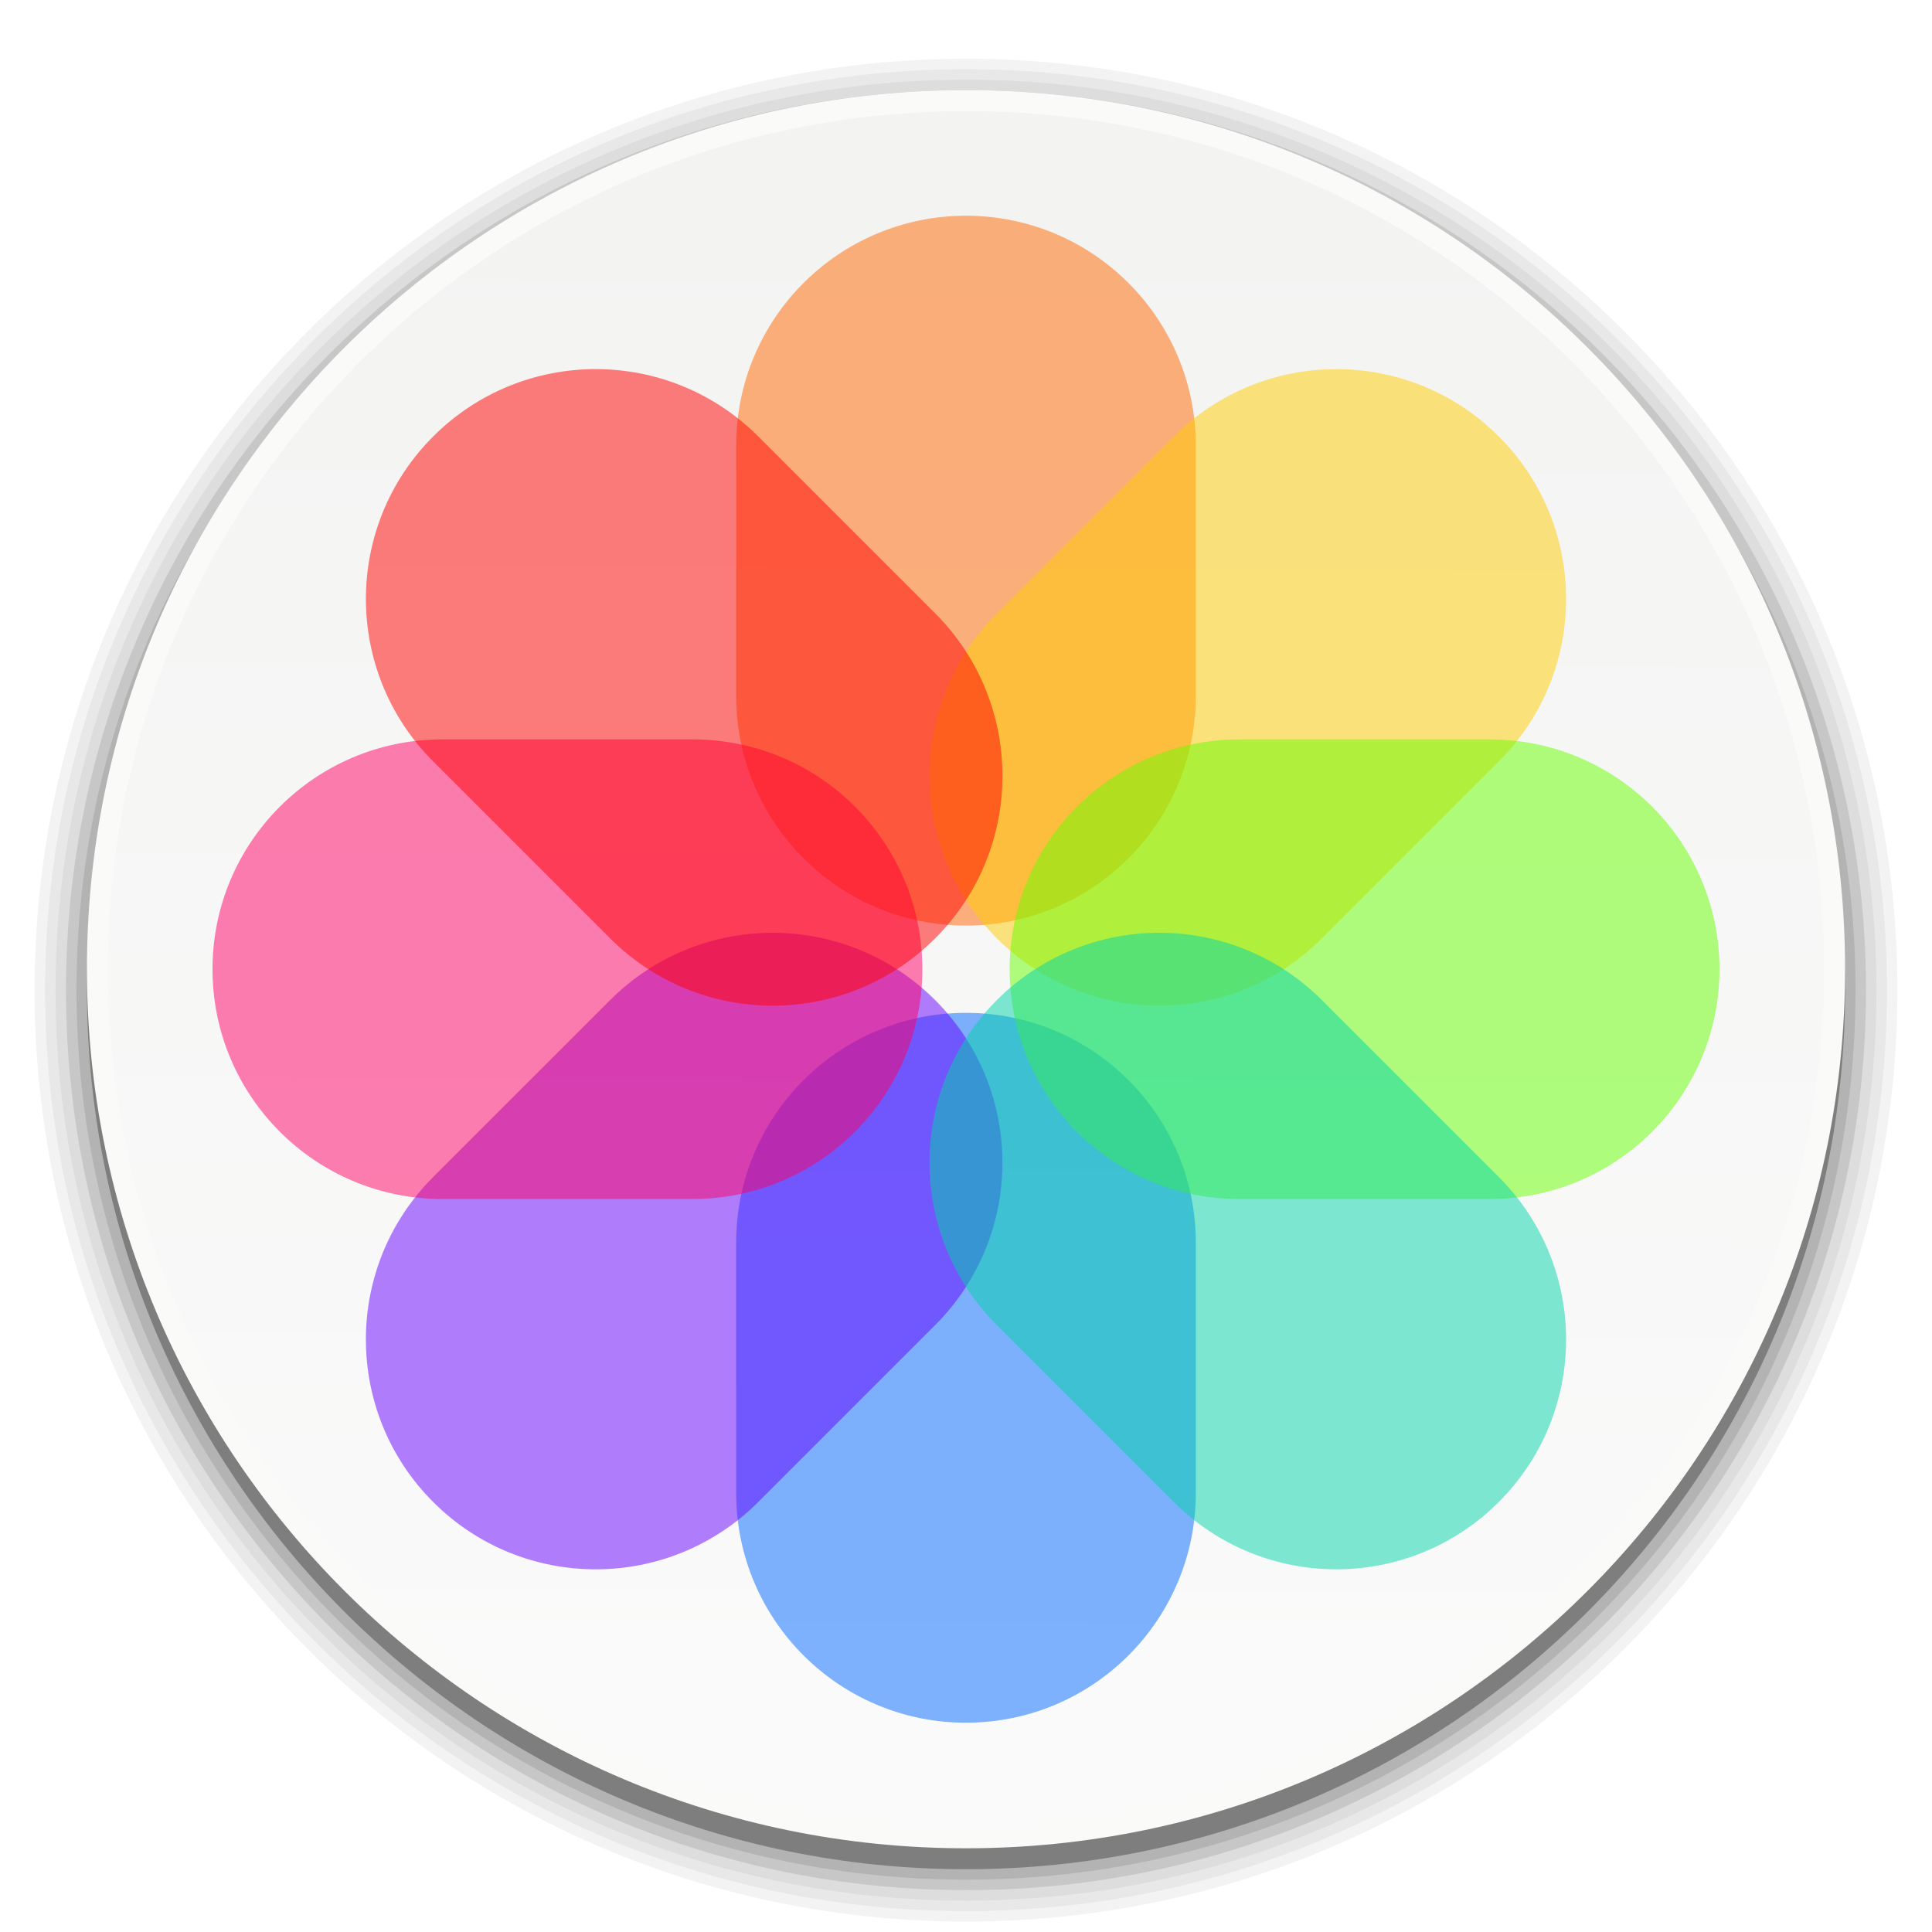
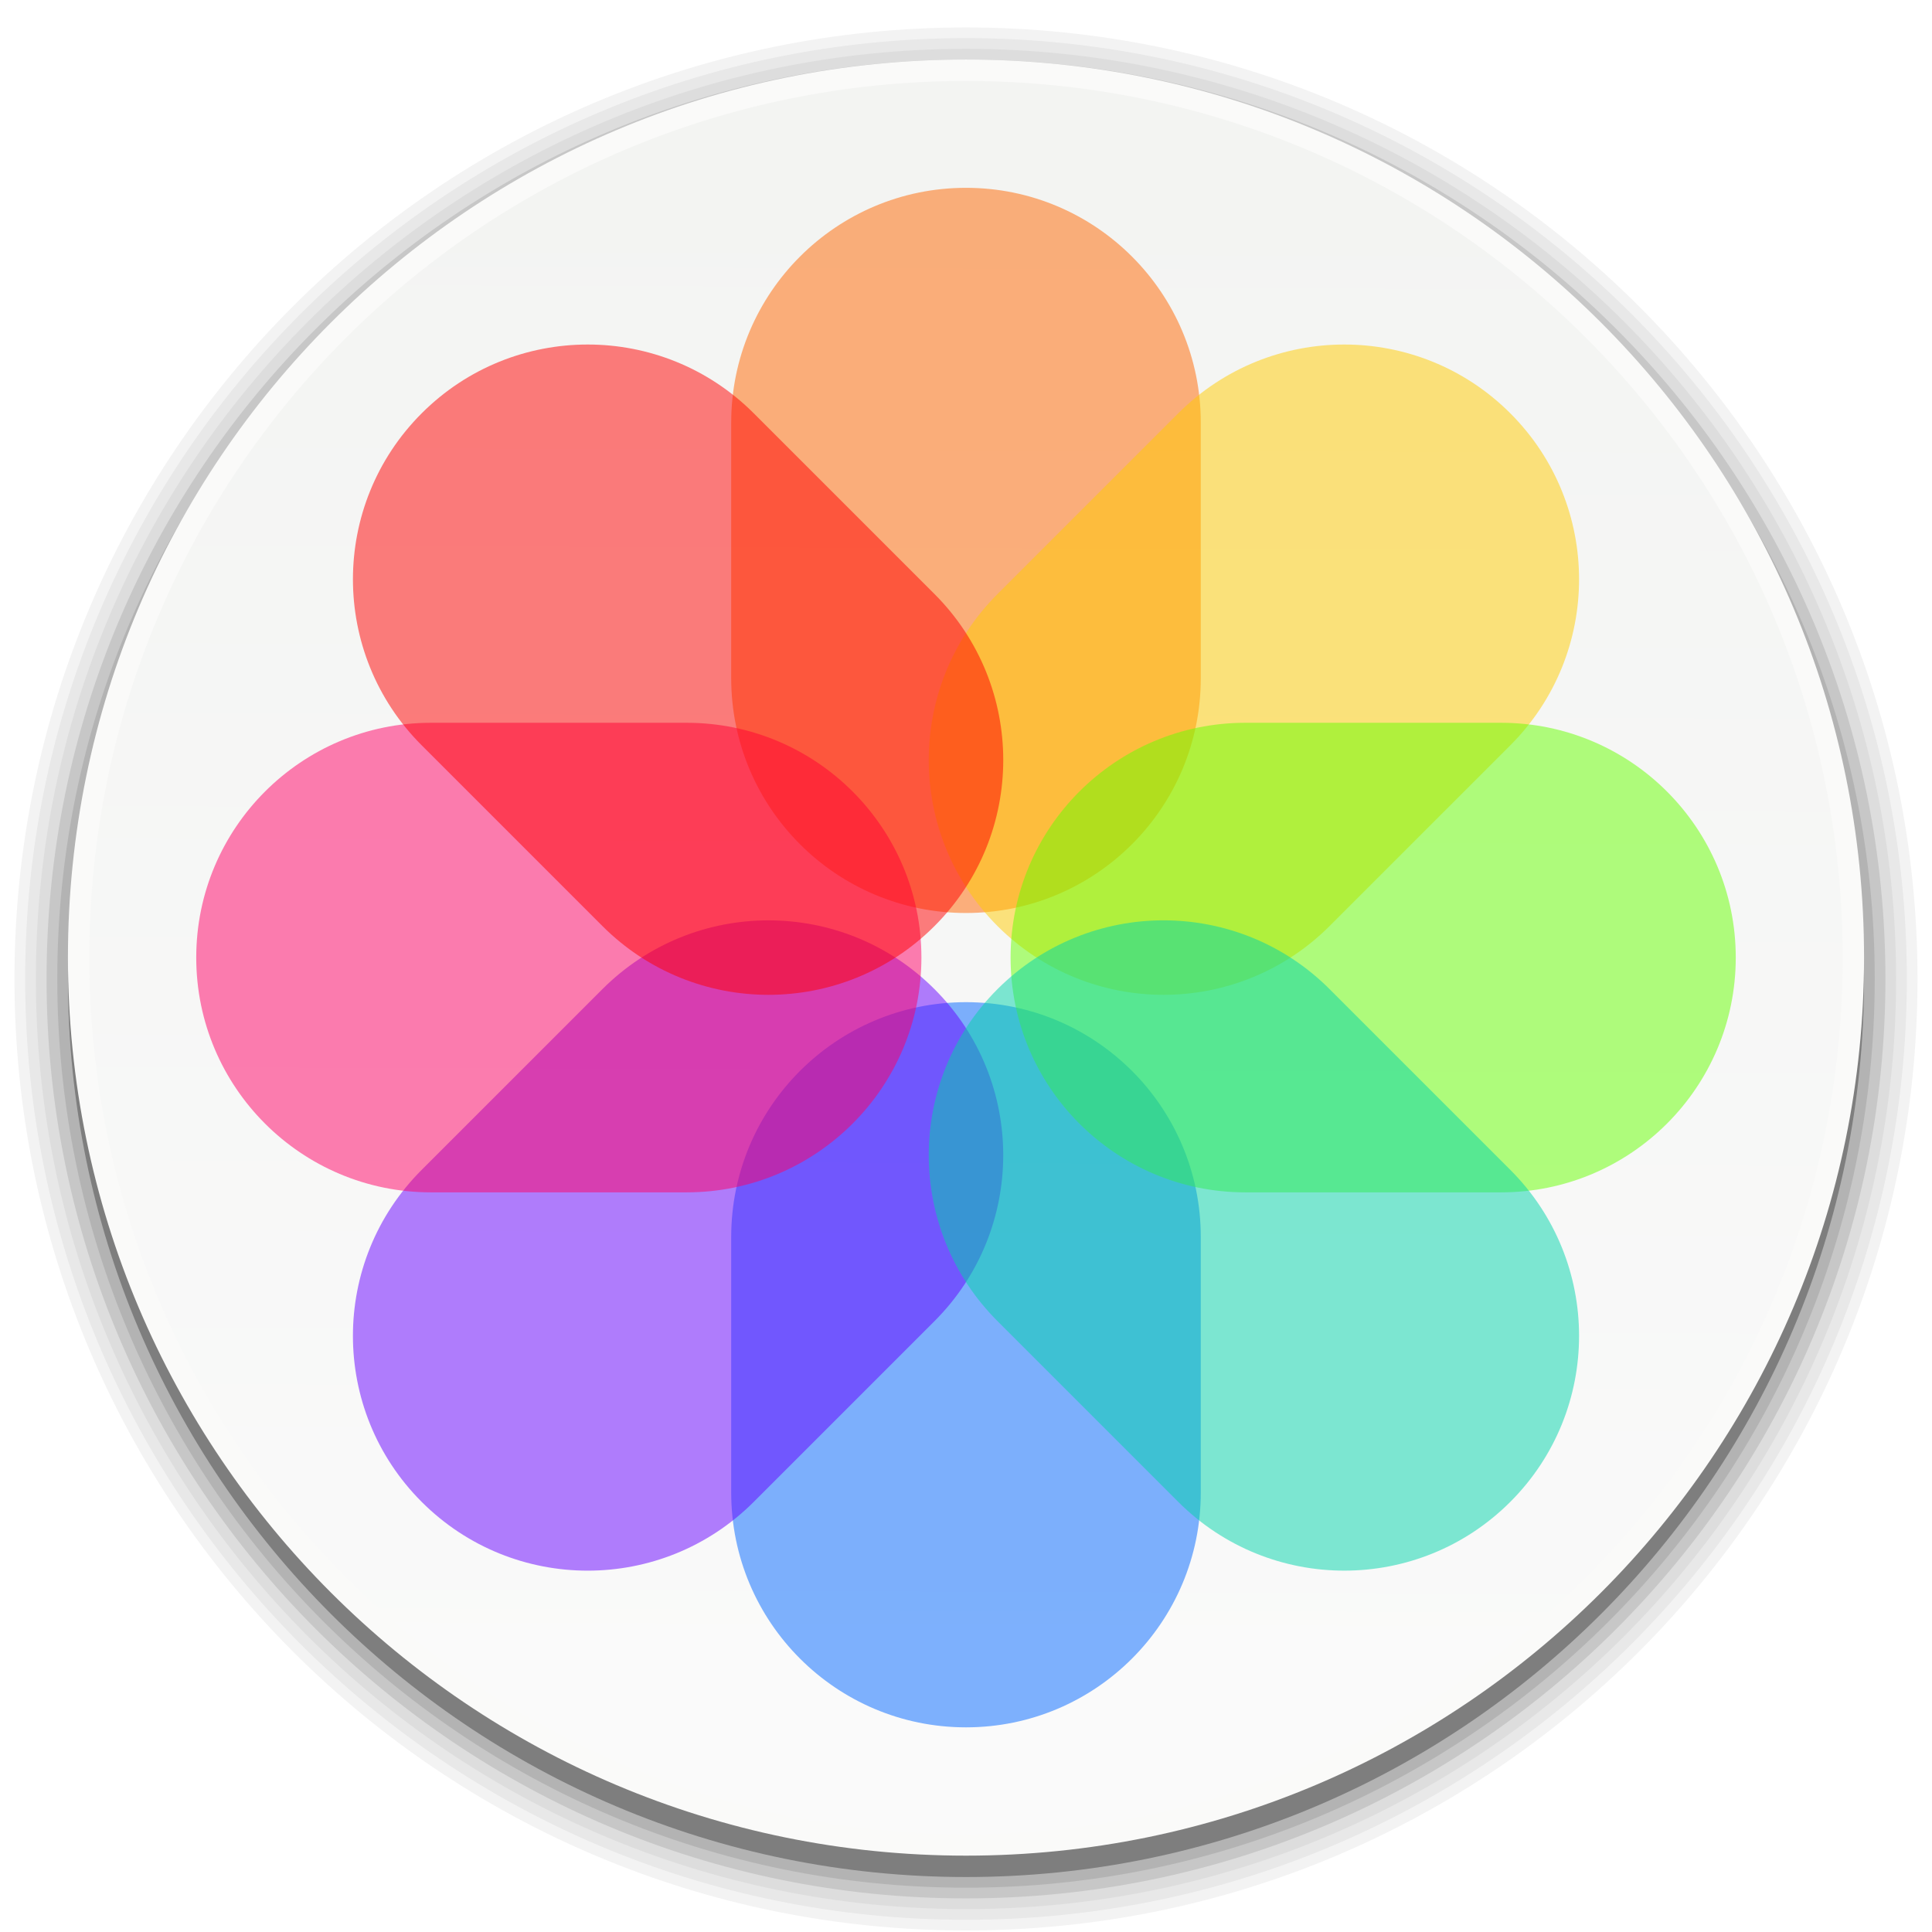
<svg xmlns="http://www.w3.org/2000/svg" xmlns:xlink="http://www.w3.org/1999/xlink" width="24" height="24" id="svg3145" version="1.1">
  <defs id="defs3147">
    <linearGradient id="linearGradient4433">
      <stop style="stop-color:#f3f4f2;stop-opacity:1;" offset="0" id="stop4435" />
      <stop style="stop-color:#fafafa;stop-opacity:1;" offset="1" id="stop4437" />
    </linearGradient>
    <linearGradient xlink:href="#linearGradient4433" id="linearGradient4439" x1="14.684" y1="48.698" x2="14.651" y2="74.816" gradientUnits="userSpaceOnUse" />
    <linearGradient xlink:href="#linearGradient4433" id="linearGradient3038" gradientUnits="userSpaceOnUse" x1="14.684" y1="48.698" x2="14.651" y2="74.816" />
+     <linearGradient xlink:href="#linearGradient4433" id="linearGradient3032" gradientUnits="userSpaceOnUse" x1="14.684" y1="48.698" x2="14.651" y2="74.816" />
  </defs>
  <g id="layer7" style="display:inline" />
  <g id="layer6" style="display:inline" />
  <g id="layer5" style="display:inline" />
  <g id="layer4" style="display:inline" />
  <g id="layer3" style="display:inline" />
  <g id="layer2" style="display:inline" />
  <g id="layer1" style="display:inline" />
  <g id="layer8" style="display:inline">
    <g id="g3019" transform="matrix(0.2600026,0,0,0.2600026,-0.4801249,-0.4401274)">
-       <path transform="matrix(1.21024,0,0,1.053894,84.18681,1.694637)" d="m 6.869,44.886 c 0,23.32 -16.462,42.224 -36.77,42.224 -20.307,0 -36.77,-18.904 -36.77,-42.224 0,-23.32 16.462,-42.224 36.77,-42.224 20.307,0 36.77,18.904 36.77,42.224 z" id="path4505" style="opacity:0.05;fill:#000000;fill-opacity:1;stroke-width:1.113;stroke-miterlimit:4;stroke-dasharray:none;display:inline" />
-       <path transform="matrix(0.9552144,0,0,0.9347163,112.4561,-16.74993)" d="m -21.415,70.342 c 0,25.998 -20.623,47.073 -46.063,47.073 -25.44,0 -46.063,-21.075 -46.063,-47.073 0,-25.998 20.623,-47.073 46.063,-47.073 25.44,0 46.063,21.075 46.063,47.073 z" id="path4502" style="opacity:0.05;fill:#000000;fill-opacity:1;stroke-width:1.113;stroke-miterlimit:4;stroke-dasharray:none;display:inline" />
-       <path transform="matrix(0.9742716,0,0,0.9527169,101.7353,-35.53162)" d="m -10.506,88.727 c 0,25.217 -19.99,45.659 -44.649,45.659 -24.659,0 -44.649,-20.442 -44.649,-45.659 0,-25.217 19.99,-45.659 44.649,-45.659 24.659,0 44.649,20.442 44.649,45.659 z" id="path4499" style="opacity:0.05;fill:#000000;fill-opacity:1;stroke-width:1.113;stroke-miterlimit:4;stroke-dasharray:none;display:inline" />
-       <path transform="matrix(0.9066265,0,0,0.9495268,71.83133,-28.72555)" d="m 21.143,81.857 c 0,25.011 -21.234,45.286 -47.429,45.286 -26.194,0 -47.429,-20.275 -47.429,-45.286 0,-25.011 21.234,-45.286 47.429,-45.286 26.194,0 47.429,20.275 47.429,45.286 z" id="path4496" style="opacity:0.1;fill:#000000;fill-opacity:1;stroke-width:1.113;stroke-miterlimit:4;stroke-dasharray:none;display:inline" />
-       <path transform="matrix(1.27881,0,0,1.263449,25.91033,-32.85417)" d="m 50.508,64.786 c 0,18.578 -14.879,33.638 -33.234,33.638 -18.355,0 -33.234,-15.06 -33.234,-33.638 0,-18.578 14.879,-33.638 33.234,-33.638 18.355,0 33.234,15.06 33.234,33.638 z" id="path4491" style="opacity:0.1;fill:#000000;fill-opacity:1;stroke-width:1.113;stroke-miterlimit:4;stroke-dasharray:none;display:inline" />
-       <path transform="matrix(1.267618,0,0,1.354328,17.52439,-19.86242)" d="m 57.175,50.846 c 0,17.127 -14.834,31.012 -33.133,31.012 -18.299,0 -33.133,-13.884 -33.133,-31.012 0,-17.127 14.834,-31.012 33.133,-31.012 18.299,0 33.133,13.884 33.133,31.012 z" id="path4462" style="opacity:0.3;fill:#000000;fill-opacity:1;stroke-width:1.113;stroke-miterlimit:4;stroke-dasharray:none;display:inline" />
-       <path transform="matrix(1.077147,0,0,1.071595,-3.575127,-5.945273)" d="m 86.873,50.341 c 0,21.646 -17.457,39.194 -38.992,39.194 -21.535,0 -38.992,-17.548 -38.992,-39.194 0,-21.646 17.457,-39.194 38.992,-39.194 21.535,0 38.992,17.548 38.992,39.194 z" id="path3153" style="fill:#fafaf9;fill-opacity:1;stroke-width:1.113;stroke-miterlimit:4;stroke-dasharray:none;display:inline" />
-       <path transform="matrix(1.035406,0,0,2.803923,32.93878,-126.0083)" d="m 54.144,62.059 c 0,8.076 -17.729,14.622 -39.598,14.622 -21.869,0 -39.598,-6.547 -39.598,-14.622 0,-8.076 17.729,-14.622 39.598,-14.622 21.869,0 39.598,6.547 39.598,14.622 z" id="path4431" style="fill:url(#linearGradient3038);fill-opacity:1;stroke-width:1.113;stroke-miterlimit:4;stroke-dasharray:none;display:inline" />
-       <g id="g4507" transform="translate(-185,-944.8622)">
-         <rect style="opacity:0.5;fill:#ff6600;fill-opacity:1;stroke:none" id="rect3163" width="21.961" height="33.915" x="222.019" y="956.862" rx="10.981" ry="10.981" />
-         <rect ry="10.981" rx="10.981" y="994.947" x="222.019" height="33.915" width="21.961" id="rect3165" style="opacity:0.5;fill:#0066ff;fill-opacity:1;stroke:none" />
-         <rect ry="10.981" rx="10.981" transform="matrix(0.7071068,0.7071068,-0.7071068,0.7071068,0,0)" y="501.304" x="855.835" height="33.915" width="21.961" id="rect3167" style="opacity:0.5;fill:#ffcc00;fill-opacity:1;stroke:none" />
-         <rect style="opacity:0.5;fill:#6600ff;fill-opacity:1;stroke:none" id="rect3169" width="21.961" height="33.915" x="855.835" y="539.389" rx="10.981" ry="10.981" transform="matrix(0.7071068,0.7071068,-0.7071068,0.7071068,0,0)" />
-         <rect style="opacity:0.5;fill:#66ff00;fill-opacity:1;stroke:none" id="rect3171" width="21.961" height="33.915" x="981.881" y="-269" transform="matrix(0,1,-1,0,0,0)" rx="10.981" ry="10.981" />
-         <rect transform="matrix(0,1,-1,0,0,0)" ry="10.981" rx="10.981" y="-230.915" x="981.881" height="33.915" width="21.961" id="rect3173" style="opacity:0.5;fill:#ff0066;fill-opacity:1;stroke:none" />
-         <rect ry="10.981" rx="10.981" transform="matrix(-0.7071068,0.7071068,-0.7071068,-0.7071068,0,0)" y="-902.815" x="526.323" height="33.915" width="21.961" id="rect3175" style="opacity:0.5;fill:#00d4aa;fill-opacity:1;stroke:none" />
-         <rect style="opacity:0.5;fill:#ff0000;fill-opacity:1;stroke:none" id="rect3177" width="21.961" height="33.915" x="526.323" y="-864.731" rx="10.981" ry="10.981" transform="matrix(-0.7071068,0.7071068,-0.7071068,-0.7071068,0,0)" />
+       <g id="g3013" transform="matrix(1.021597,0,0,1.021597,-1.036675,-1.592482)">
+         <path style="opacity:0.05;fill:#000000;fill-opacity:1;stroke-width:1.113;stroke-miterlimit:4;stroke-dasharray:none;display:inline" id="path4505" d="m 6.869,44.886 c 0,23.32 -16.462,42.224 -36.77,42.224 -20.307,0 -36.77,-18.904 -36.77,-42.224 0,-23.32 16.462,-42.224 36.77,-42.224 20.307,0 36.77,18.904 36.77,42.224 z" transform="matrix(1.21024,0,0,1.053894,84.18681,1.694637)" />
+         <path style="opacity:0.05;fill:#000000;fill-opacity:1;stroke-width:1.113;stroke-miterlimit:4;stroke-dasharray:none;display:inline" id="path4502" d="m -21.415,70.342 c 0,25.998 -20.623,47.073 -46.063,47.073 -25.44,0 -46.063,-21.075 -46.063,-47.073 0,-25.998 20.623,-47.073 46.063,-47.073 25.44,0 46.063,21.075 46.063,47.073 z" transform="matrix(0.9552144,0,0,0.9347163,112.4561,-16.74993)" />
+         <path style="opacity:0.05;fill:#000000;fill-opacity:1;stroke-width:1.113;stroke-miterlimit:4;stroke-dasharray:none;display:inline" id="path4499" d="m -10.506,88.727 c 0,25.217 -19.99,45.659 -44.649,45.659 -24.659,0 -44.649,-20.442 -44.649,-45.659 0,-25.217 19.99,-45.659 44.649,-45.659 24.659,0 44.649,20.442 44.649,45.659 z" transform="matrix(0.9742716,0,0,0.9527169,101.7353,-35.53162)" />
+         <path style="opacity:0.1;fill:#000000;fill-opacity:1;stroke-width:1.113;stroke-miterlimit:4;stroke-dasharray:none;display:inline" id="path4496" d="m 21.143,81.857 c 0,25.011 -21.234,45.286 -47.429,45.286 -26.194,0 -47.429,-20.275 -47.429,-45.286 0,-25.011 21.234,-45.286 47.429,-45.286 26.194,0 47.429,20.275 47.429,45.286 z" transform="matrix(0.9066265,0,0,0.9495268,71.83133,-28.72555)" />
+         <path style="opacity:0.1;fill:#000000;fill-opacity:1;stroke-width:1.113;stroke-miterlimit:4;stroke-dasharray:none;display:inline" id="path4491" d="m 50.508,64.786 c 0,18.578 -14.879,33.638 -33.234,33.638 -18.355,0 -33.234,-15.06 -33.234,-33.638 0,-18.578 14.879,-33.638 33.234,-33.638 18.355,0 33.234,15.06 33.234,33.638 z" transform="matrix(1.27881,0,0,1.263449,25.91033,-32.85417)" />
+         <path style="opacity:0.3;fill:#000000;fill-opacity:1;stroke-width:1.113;stroke-miterlimit:4;stroke-dasharray:none;display:inline" id="path4462" d="m 57.175,50.846 c 0,17.127 -14.834,31.012 -33.133,31.012 -18.299,0 -33.133,-13.884 -33.133,-31.012 0,-17.127 14.834,-31.012 33.133,-31.012 18.299,0 33.133,13.884 33.133,31.012 z" transform="matrix(1.267618,0,0,1.354328,17.52439,-19.86242)" />
+         <path style="fill:#fafaf9;fill-opacity:1;stroke-width:1.113;stroke-miterlimit:4;stroke-dasharray:none;display:inline" id="path3153" d="m 86.873,50.341 c 0,21.646 -17.457,39.194 -38.992,39.194 -21.535,0 -38.992,-17.548 -38.992,-39.194 0,-21.646 17.457,-39.194 38.992,-39.194 21.535,0 38.992,17.548 38.992,39.194 z" transform="matrix(1.077147,0,0,1.071595,-3.575127,-5.945273)" />
+         <path style="fill:url(#linearGradient3032);fill-opacity:1;stroke-width:1.113;stroke-miterlimit:4;stroke-dasharray:none;display:inline" id="path4431" d="m 54.144,62.059 c 0,8.076 -17.729,14.622 -39.598,14.622 -21.869,0 -39.598,-6.547 -39.598,-14.622 0,-8.076 17.729,-14.622 39.598,-14.622 21.869,0 39.598,6.547 39.598,14.622 z" transform="matrix(1.035406,0,0,2.803923,32.93878,-126.0083)" />
+         <g transform="translate(-185,-944.8622)" id="g4507">
+           <rect ry="10.981" rx="10.981" y="956.862" x="222.019" height="33.915" width="21.961" id="rect3163" style="opacity:0.5;fill:#ff6600;fill-opacity:1;stroke:none" />
+           <rect style="opacity:0.5;fill:#0066ff;fill-opacity:1;stroke:none" id="rect3165" width="21.961" height="33.915" x="222.019" y="994.947" rx="10.981" ry="10.981" />
+           <rect style="opacity:0.5;fill:#ffcc00;fill-opacity:1;stroke:none" id="rect3167" width="21.961" height="33.915" x="855.835" y="501.304" transform="matrix(0.7071068,0.7071068,-0.7071068,0.7071068,0,0)" rx="10.981" ry="10.981" />
+           <rect transform="matrix(0.7071068,0.7071068,-0.7071068,0.7071068,0,0)" ry="10.981" rx="10.981" y="539.389" x="855.835" height="33.915" width="21.961" id="rect3169" style="opacity:0.5;fill:#6600ff;fill-opacity:1;stroke:none" />
+           <rect ry="10.981" rx="10.981" transform="matrix(0,1,-1,0,0,0)" y="-269" x="981.881" height="33.915" width="21.961" id="rect3171" style="opacity:0.5;fill:#66ff00;fill-opacity:1;stroke:none" />
+           <rect style="opacity:0.5;fill:#ff0066;fill-opacity:1;stroke:none" id="rect3173" width="21.961" height="33.915" x="981.881" y="-230.915" rx="10.981" ry="10.981" transform="matrix(0,1,-1,0,0,0)" />
+           <rect style="opacity:0.5;fill:#00d4aa;fill-opacity:1;stroke:none" id="rect3175" width="21.961" height="33.915" x="526.323" y="-902.815" transform="matrix(-0.7071068,0.7071068,-0.7071068,-0.7071068,0,0)" rx="10.981" ry="10.981" />
+           <rect transform="matrix(-0.7071068,0.7071068,-0.7071068,-0.7071068,0,0)" ry="10.981" rx="10.981" y="-864.731" x="526.323" height="33.915" width="21.961" id="rect3177" style="opacity:0.5;fill:#ff0000;fill-opacity:1;stroke:none" />
+         </g>
      </g>
    </g>
  </g>
</svg>
